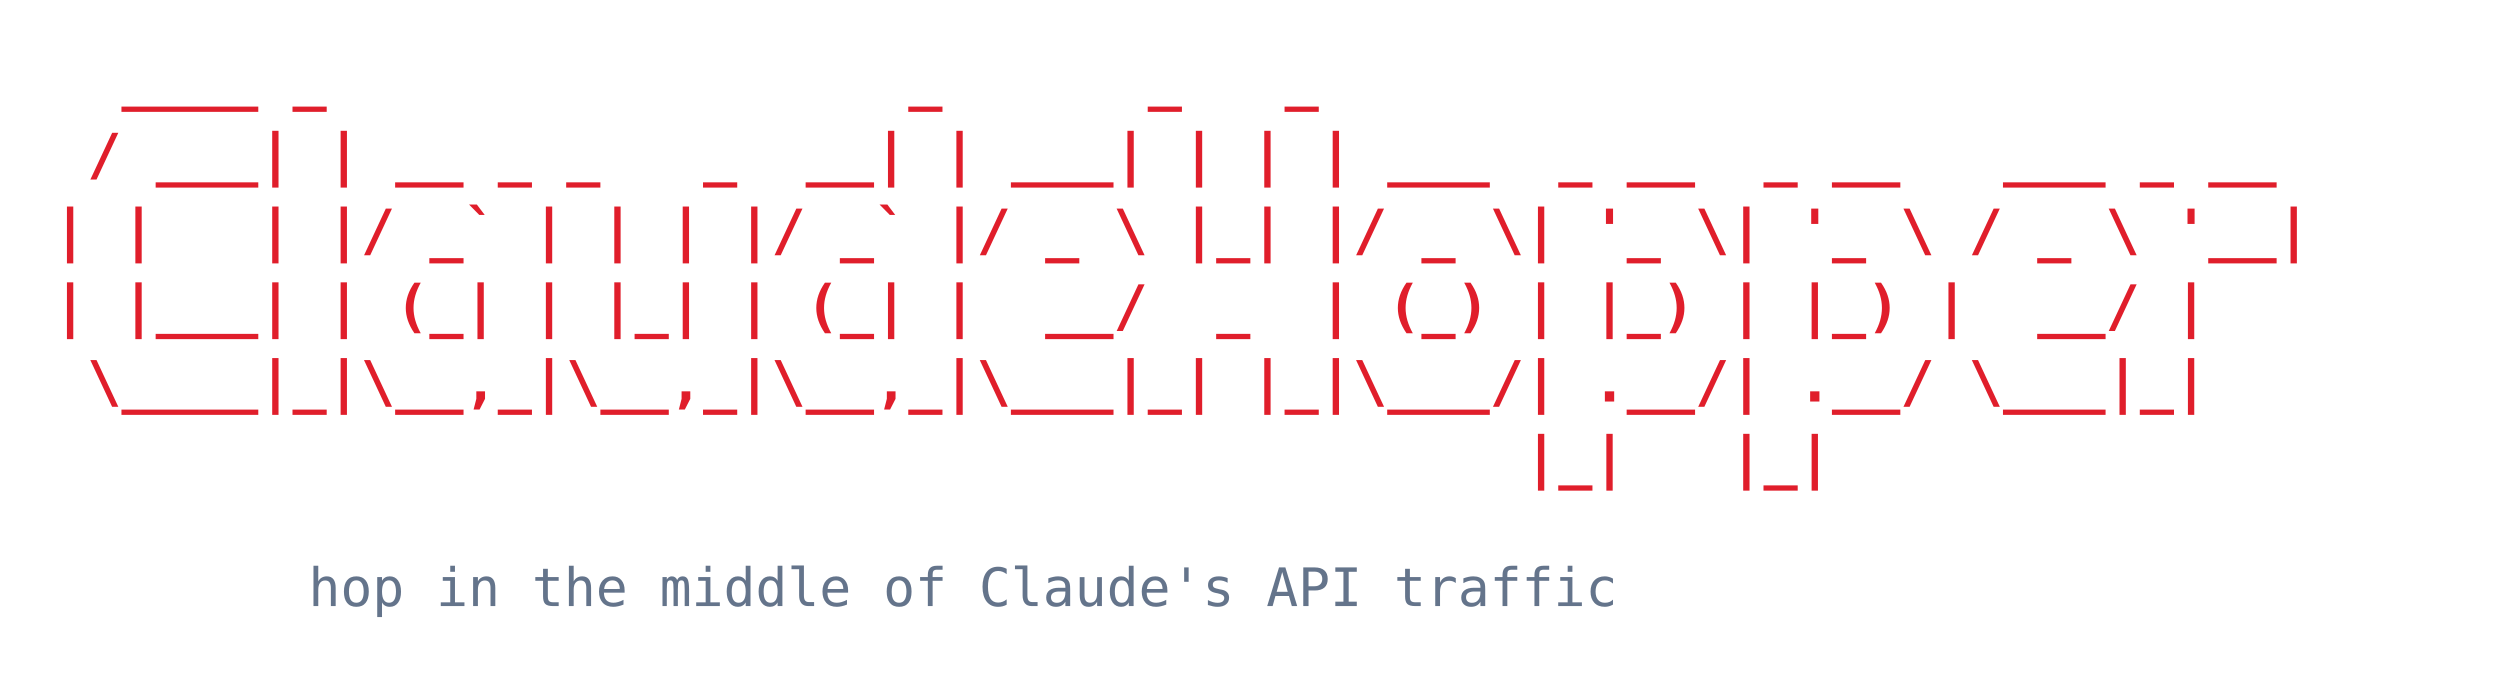
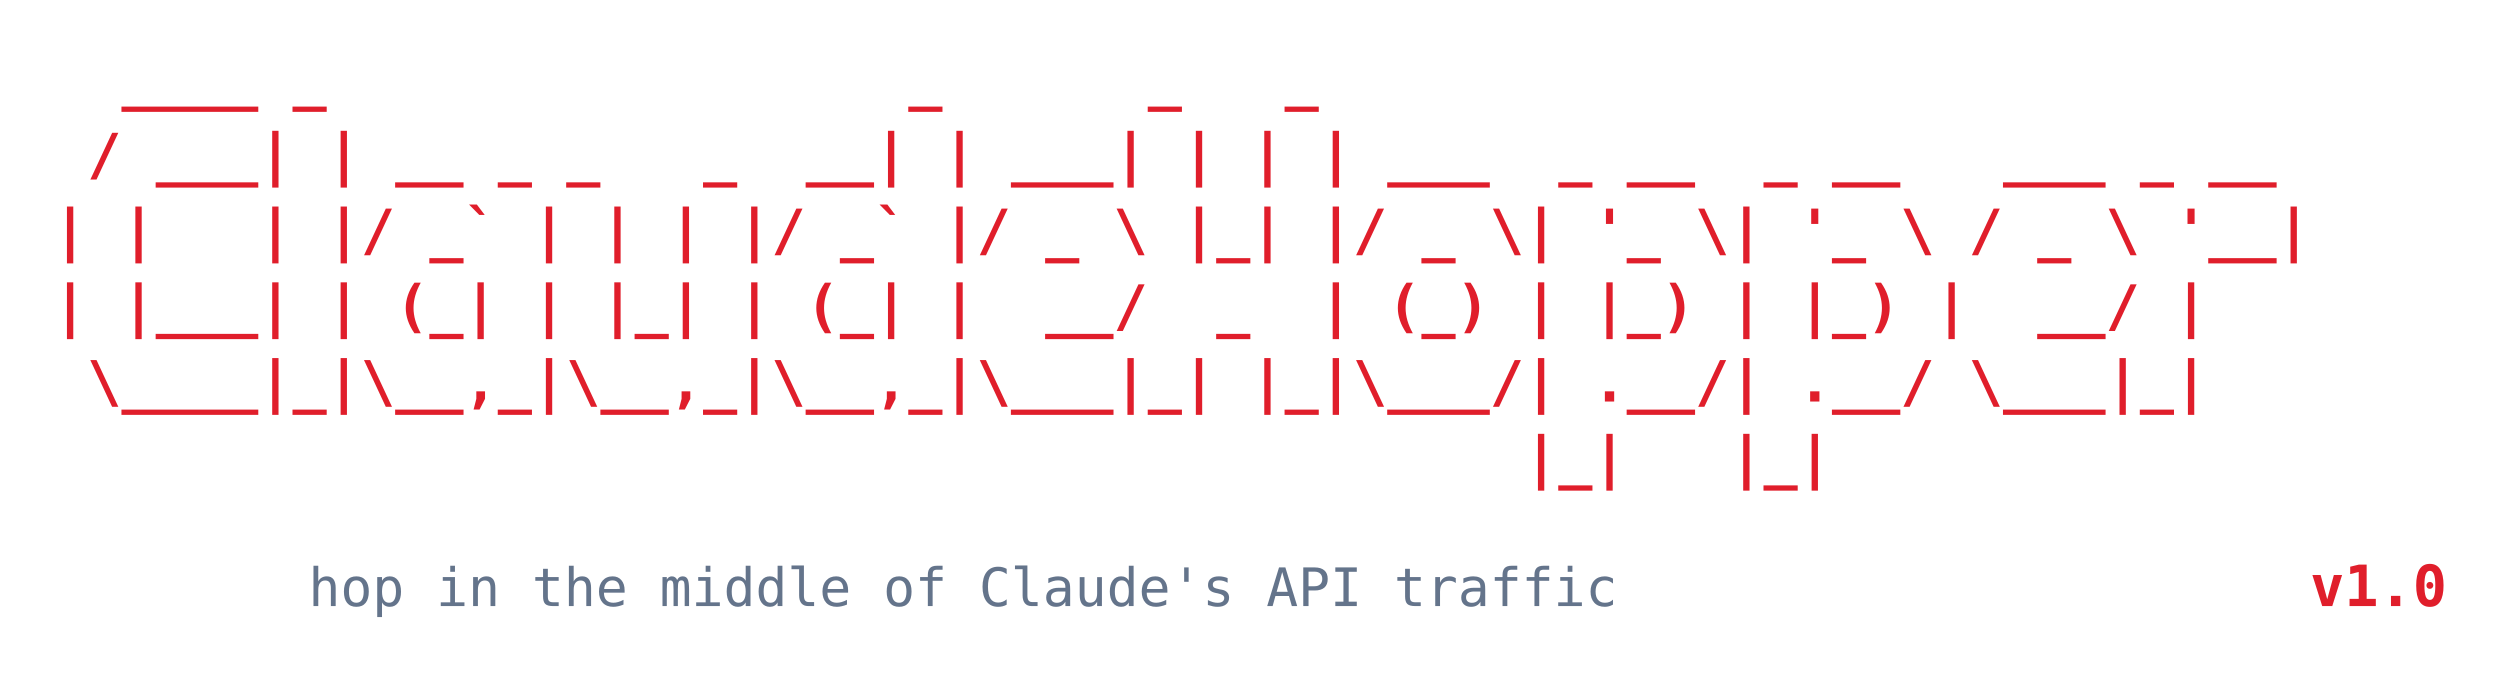
<svg xmlns="http://www.w3.org/2000/svg" width="660" height="180" viewBox="0 0 660 180" role="img" aria-label="ClaudeHopper">
  <text xml:space="preserve" x="14" y="26" fill="#e01e2b" font-weight="bold" font-family="'Cascadia Code','JetBrains Mono','DejaVu Sans Mono',Consolas,monospace" font-size="15">
    <tspan x="14" dy="0">  ____ _                 _      _   _</tspan>
    <tspan x="14" dy="20"> / ___| | __ _ _   _  __| | ___| | | | ___  _ __  _ __   ___ _ __</tspan>
    <tspan x="14" dy="20">| |   | |/ _` | | | |/ _` |/ _ \ |_| |/ _ \| '_ \| '_ \ / _ \ '__|</tspan>
    <tspan x="14" dy="20">| |___| | (_| | |_| | (_| |  __/  _  | (_) | |_) | |_) |  __/ |</tspan>
    <tspan x="14" dy="20"> \____|_|\__,_|\__,_|\__,_|\___|_| |_|\___/| .__/| .__/ \___|_|</tspan>
    <tspan x="14" dy="20">                                           |_|   |_|</tspan>
  </text>
  <text xml:space="preserve" x="14" y="160" fill="#64748b" font-family="'Cascadia Code','JetBrains Mono','DejaVu Sans Mono',Consolas,monospace" font-size="14">        hop in the middle of Claude's API traffic</text>
+   <text x="646" y="160" text-anchor="end" fill="#e01e2b" font-weight="bold" font-family="'Cascadia Code','JetBrains Mono','DejaVu Sans Mono',Consolas,monospace" font-size="15">v1.0</text>
</svg>
